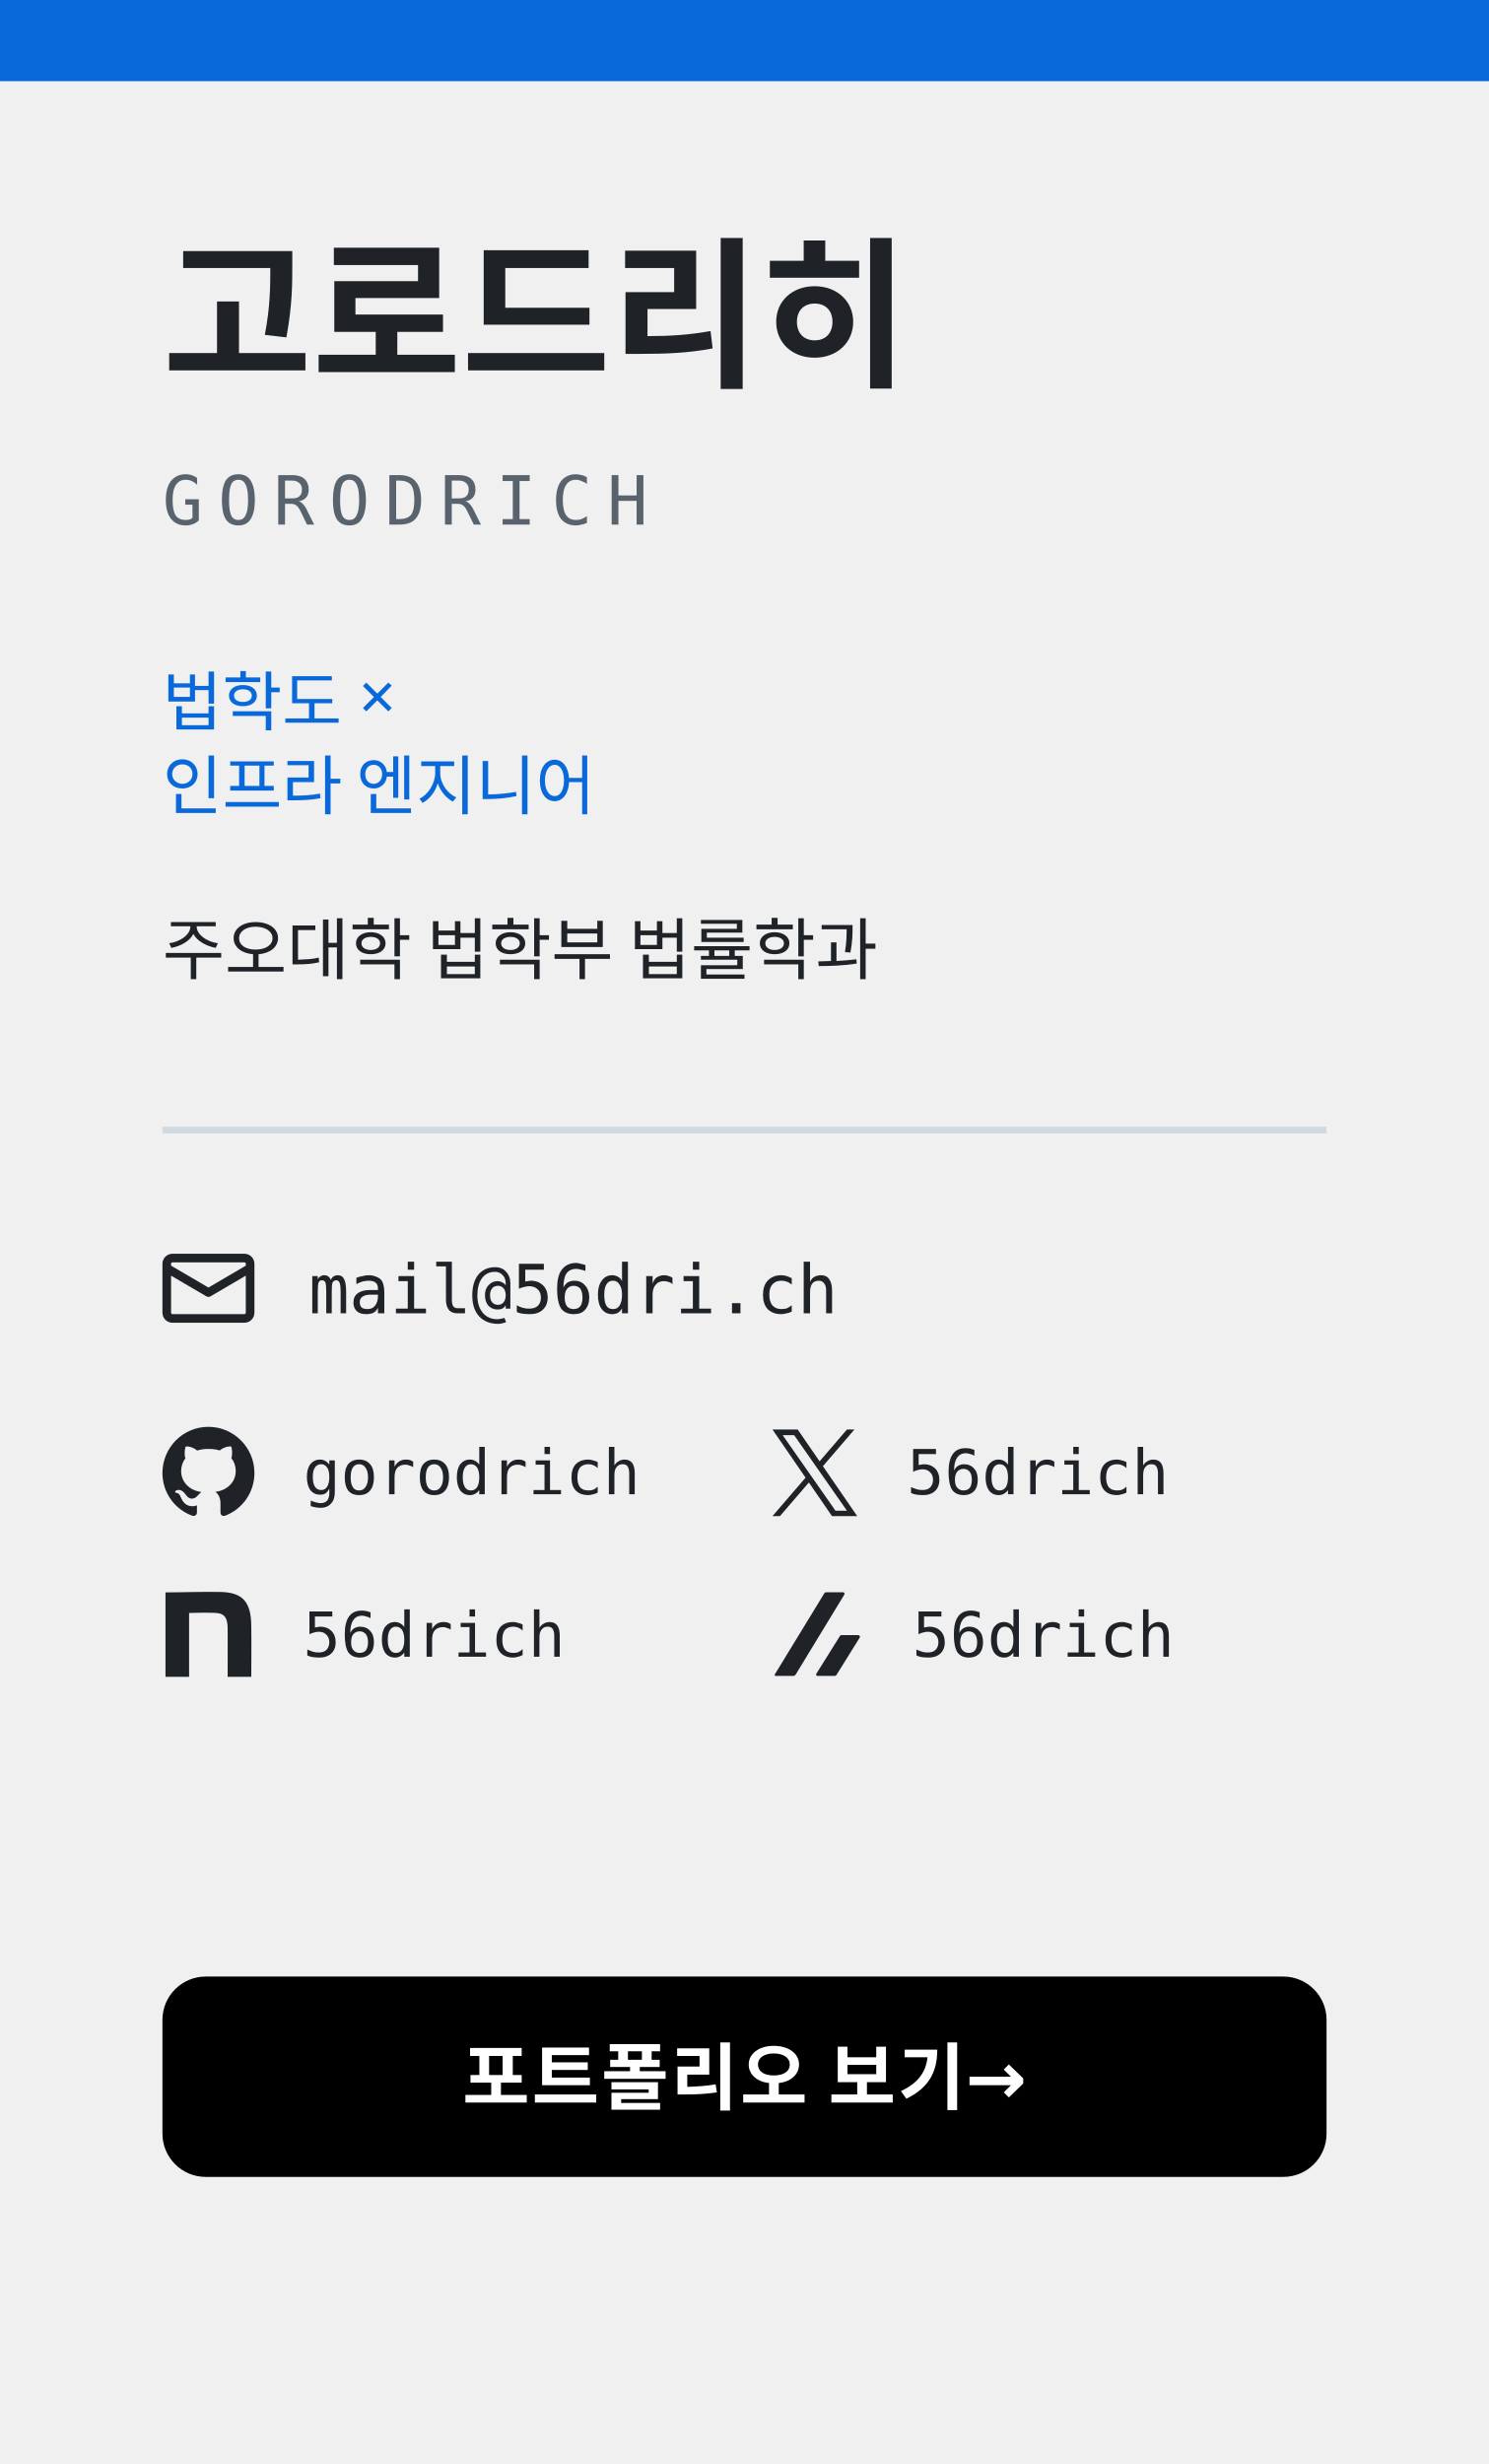
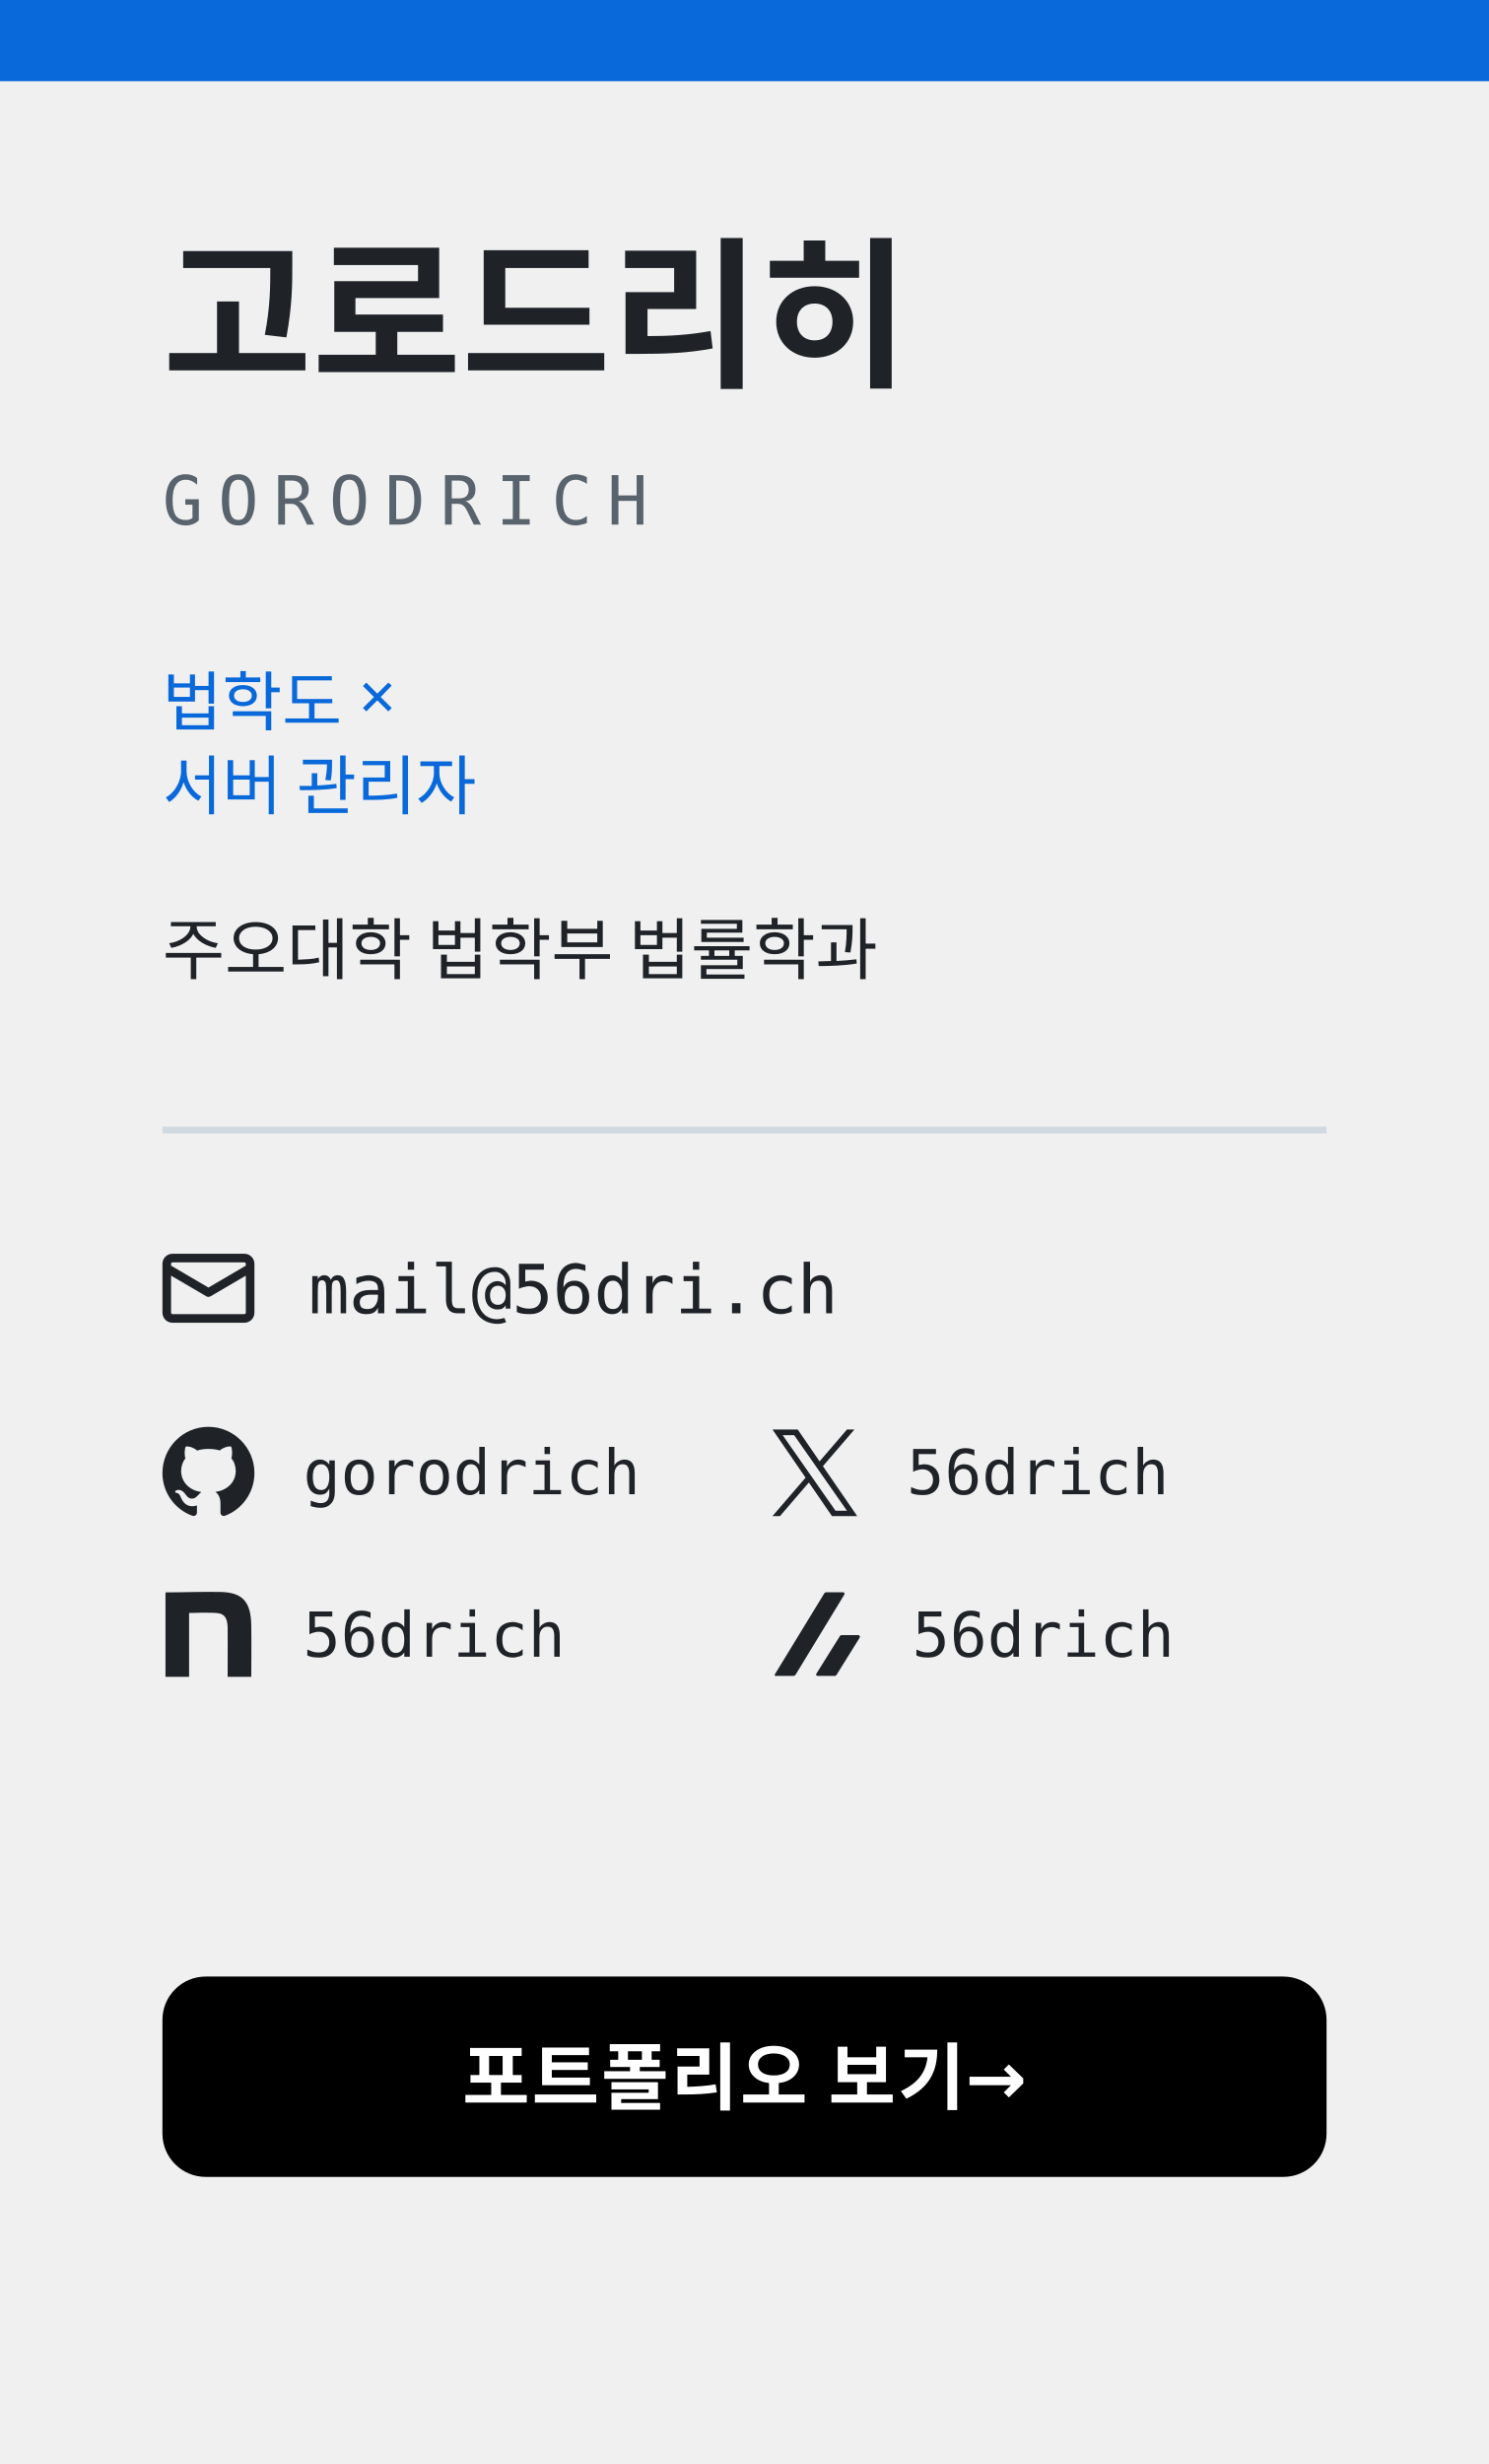
<svg xmlns="http://www.w3.org/2000/svg" viewBox="3.0 3.0 55.001 91.003" class="bc bc--front" width="55mm" height="91mm" role="img" aria-label="명함 정보 면">
  <style>.bc-mono{font-family:"Mona Sans Mono VF",ui-monospace,SFMono-Regular,Menlo,Consolas,monospace}
.bc-cjk{font-family:"Noto Sans KR","Noto Sans JP","Apple SD Gothic Neo","Malgun Gothic",sans-serif}
.bc-text{white-space:pre}</style>
  <rect x="0" y="0" width="61.001" height="5.999" fill="#0969da" />
  <text class="bc-text bc-cjk" x="9" y="16.818" font-size="6.0" font-weight="600" fill="#1f2328">고로드리히</text>
  <text class="bc-text bc-mono" x="9" y="22.375" font-size="2.5" font-weight="400" fill="#59636e" letter-spacing="0.219em">GORODRICH</text>
  <text class="bc-text bc-cjk" x="9" y="29.783" font-size="2.4" font-weight="500" fill="#0969da">법학도 ×</text>
-   <text class="bc-text bc-cjk" x="9" y="32.884" font-size="2.4" font-weight="500" fill="#0969da">인프라 엔지니어</text>
+   <text class="bc-text bc-cjk" x="9" y="32.884" font-size="2.4" font-weight="500" fill="#0969da">서버 관리자</text>
  <text class="bc-text bc-cjk" x="9" y="38.978" font-size="2.5" font-weight="400" fill="#1f2328">주오대학 법학부 법률학과</text>
  <rect x="9" y="44.613" width="43.001" height="0.248" fill="#d1d9e0" />
  <svg x="9.0" y="48.88" width="3.398" height="3.398" viewBox="0 0 16 16" fill="#1f2328" overflow="visible" class="bc-icon">
    <path d="M1.75 2h12.5c.966 0 1.75.784 1.75 1.75v8.5A1.75 1.75 0 0 1 14.25 14H1.75A1.75 1.75 0 0 1 0 12.25v-8.5C0 2.784.784 2 1.75 2ZM1.5 12.251c0 .138.112.25.25.25h12.5a.25.25 0 0 0 .25-.25V5.809L8.38 9.397a.75.75 0 0 1-.76 0L1.5 5.809v6.442Zm13-8.181v-.32a.25.25 0 0 0-.25-.25H1.75a.25.25 0 0 0-.25.25v.32L8 7.88Z" />
  </svg>
  <text class="bc-text bc-mono" x="14.396" y="51.505" font-size="2.5" font-weight="400" fill="#1f2328">mail@56dri.ch</text>
  <svg x="9.0" y="55.697" width="3.398" height="3.398" viewBox="0 0 16 16" fill="#1f2328" overflow="visible" class="bc-icon">
    <path d="M6.766 11.328c-2.063-.25-3.516-1.734-3.516-3.656 0-.781.281-1.625.75-2.188-.203-.515-.172-1.609.063-2.062.625-.078 1.468.25 1.968.703.594-.187 1.219-.281 1.985-.281.765 0 1.39.094 1.953.265.484-.437 1.344-.765 1.969-.687.218.422.25 1.515.046 2.047.5.593.766 1.39.766 2.203 0 1.922-1.453 3.375-3.547 3.64.531.344.89 1.094.89 1.954v1.625c0 .468.391.734.86.547C13.781 14.359 16 11.53 16 8.03 16 3.61 12.406 0 7.984 0 3.563 0 0 3.61 0 8.031a7.88 7.88 0 0 0 5.172 7.422c.422.156.828-.125.828-.547v-1.25c-.219.094-.5.156-.75.156-1.031 0-1.64-.562-2.078-1.609-.172-.422-.36-.672-.719-.719-.187-.015-.25-.093-.25-.187 0-.188.313-.328.625-.328.453 0 .844.281 1.25.86.313.452.64.655 1.031.655s.641-.14 1-.5c.266-.265.47-.5.657-.656" />
  </svg>
  <text class="bc-text bc-mono" x="14.197" y="58.19" font-size="2.3" font-weight="400" fill="#1f2328">gorodrich</text>
  <svg x="31.499" y="55.796" width="3.2" height="3.2" viewBox="0 0 1200 1227" fill="#1f2328" overflow="visible" class="bc-icon">
    <path d="M714.163 519.284L1160.89 0H1055.03L667.137 450.887L357.328 0H0L468.492 681.821L0 1226.37H105.866L515.491 750.218L842.672 1226.37H1200L714.137 519.284H714.163ZM569.165 687.828L521.697 619.934L144.011 79.694H306.615L611.412 515.685L658.88 583.579L1055.08 1150.3H892.476L569.165 687.854V687.828Z" />
  </svg>
  <text class="bc-text bc-mono" x="36.497" y="58.19" font-size="2.3" font-weight="400" fill="#1f2328">56drich</text>
  <svg x="9.0" y="61.692" width="3.398" height="3.398" viewBox="132 134 229 229" fill="#1f2328" overflow="visible" class="bc-icon">
    <path d="m139.57,142.06c41.19,0,97.6-2.09,138.1-1.04,54.34,1.39,74.76,25.06,75.45,83.53.69,33.06,0,127.73,0,127.73h-58.79c0-82.83.35-96.5,0-122.6-.69-22.97-7.25-33.92-24.9-36.01-18.69-2.09-71.07-.35-71.07-.35v158.96h-58.79v-210.22Z" />
  </svg>
  <text class="bc-text bc-mono" x="14.197" y="64.185" font-size="2.3" font-weight="400" fill="#1f2328">56drich</text>
  <svg x="31.499" y="61.692" width="3.398" height="3.398" viewBox="0 0 88.3 88.3" fill="#1f2328" overflow="visible" class="bc-icon">
    <path d="M3.9,83.3h17c0.9,0,1.7-0.5,2.2-1.2L69.9,5.2c0.6-1-0.1-2.2-1.3-2.2H52.5c-0.8,0-1.5,0.4-1.9,1.1L3.1,81.9C2.8,82.5,3.2,83.3,3.9,83.3z" />
    <path d="M62.5,82.1l22.1-35.5c0.7-1.1-0.1-2.5-1.4-2.5h-16c-0.6,0-1.2,0.3-1.5,0.8L43,81.2c-0.6,0.9,0.1,2.1,1.2,2.1h16.3C61.3,83.3,62.1,82.9,62.5,82.1z" />
  </svg>
  <text class="bc-text bc-mono" x="36.696" y="64.185" font-size="2.3" font-weight="400" fill="#1f2328">56drich</text>
  <rect class="bc-cta-bg" x="9" y="76" width="43.001" height="7.4" rx="1.6" />
  <text class="bc-text bc-cjk bc-cta-label" x="30.5" y="80.7" font-size="2.7" font-weight="600" fill="#ffffff" text-anchor="middle" letter-spacing="0.03em">포트폴리오 보기<tspan aria-hidden="true"> →</tspan>
  </text>
</svg>
